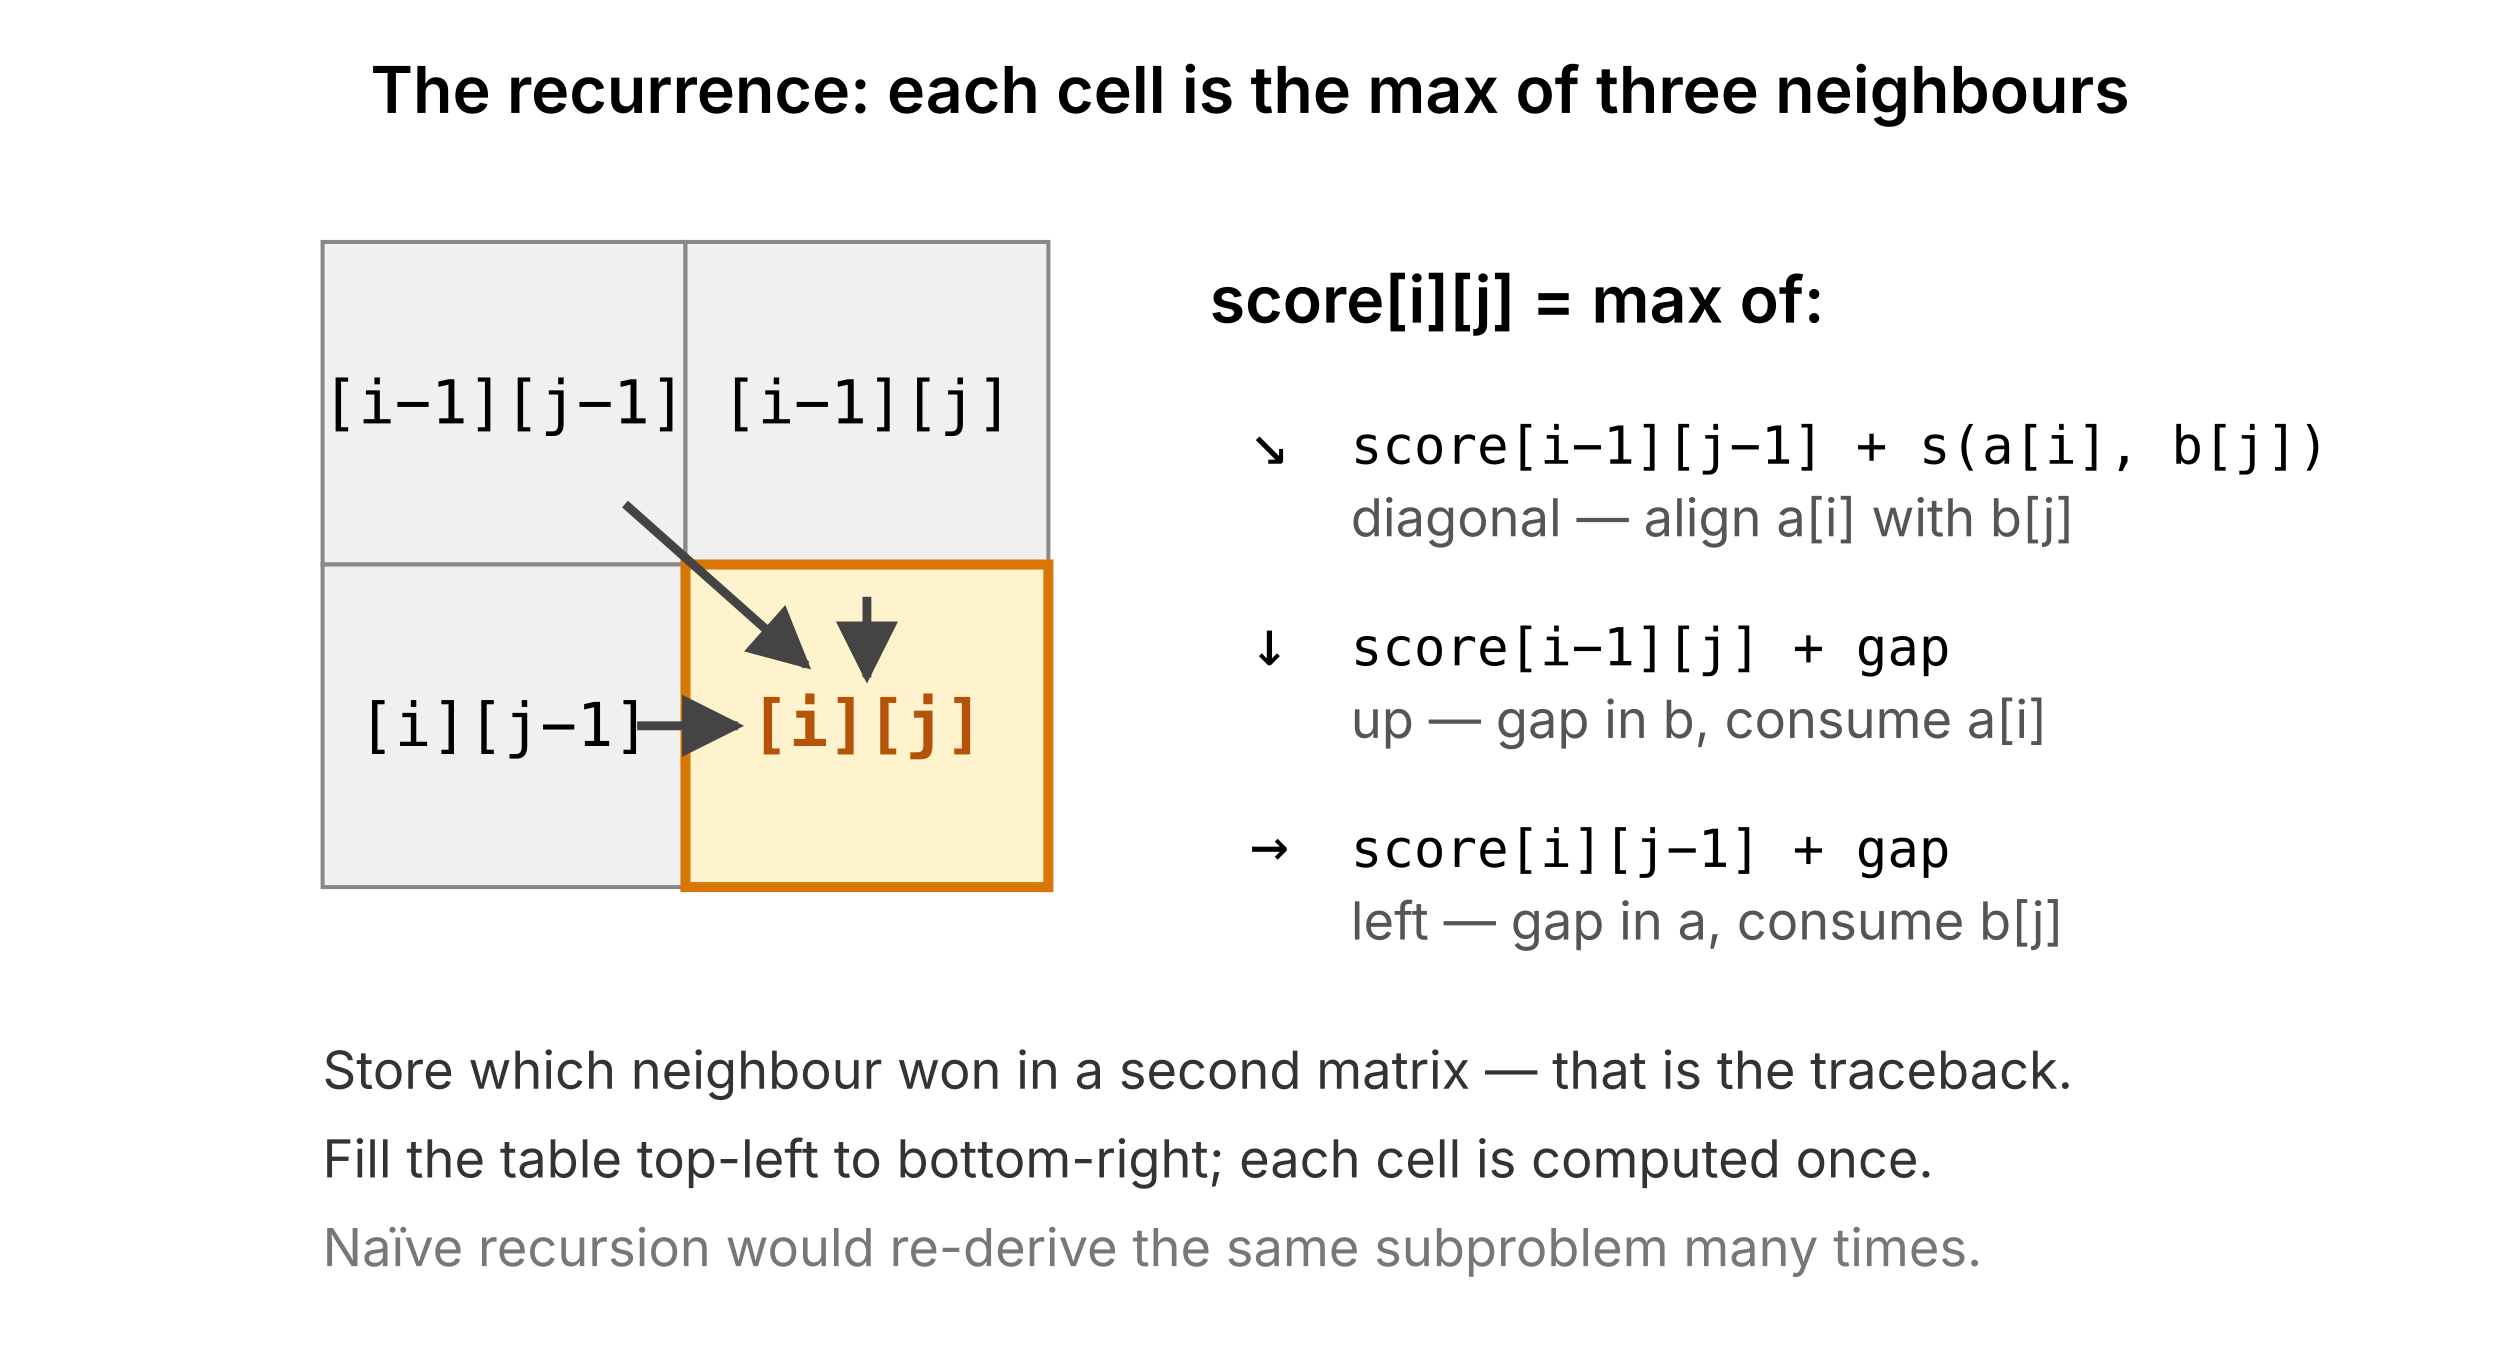
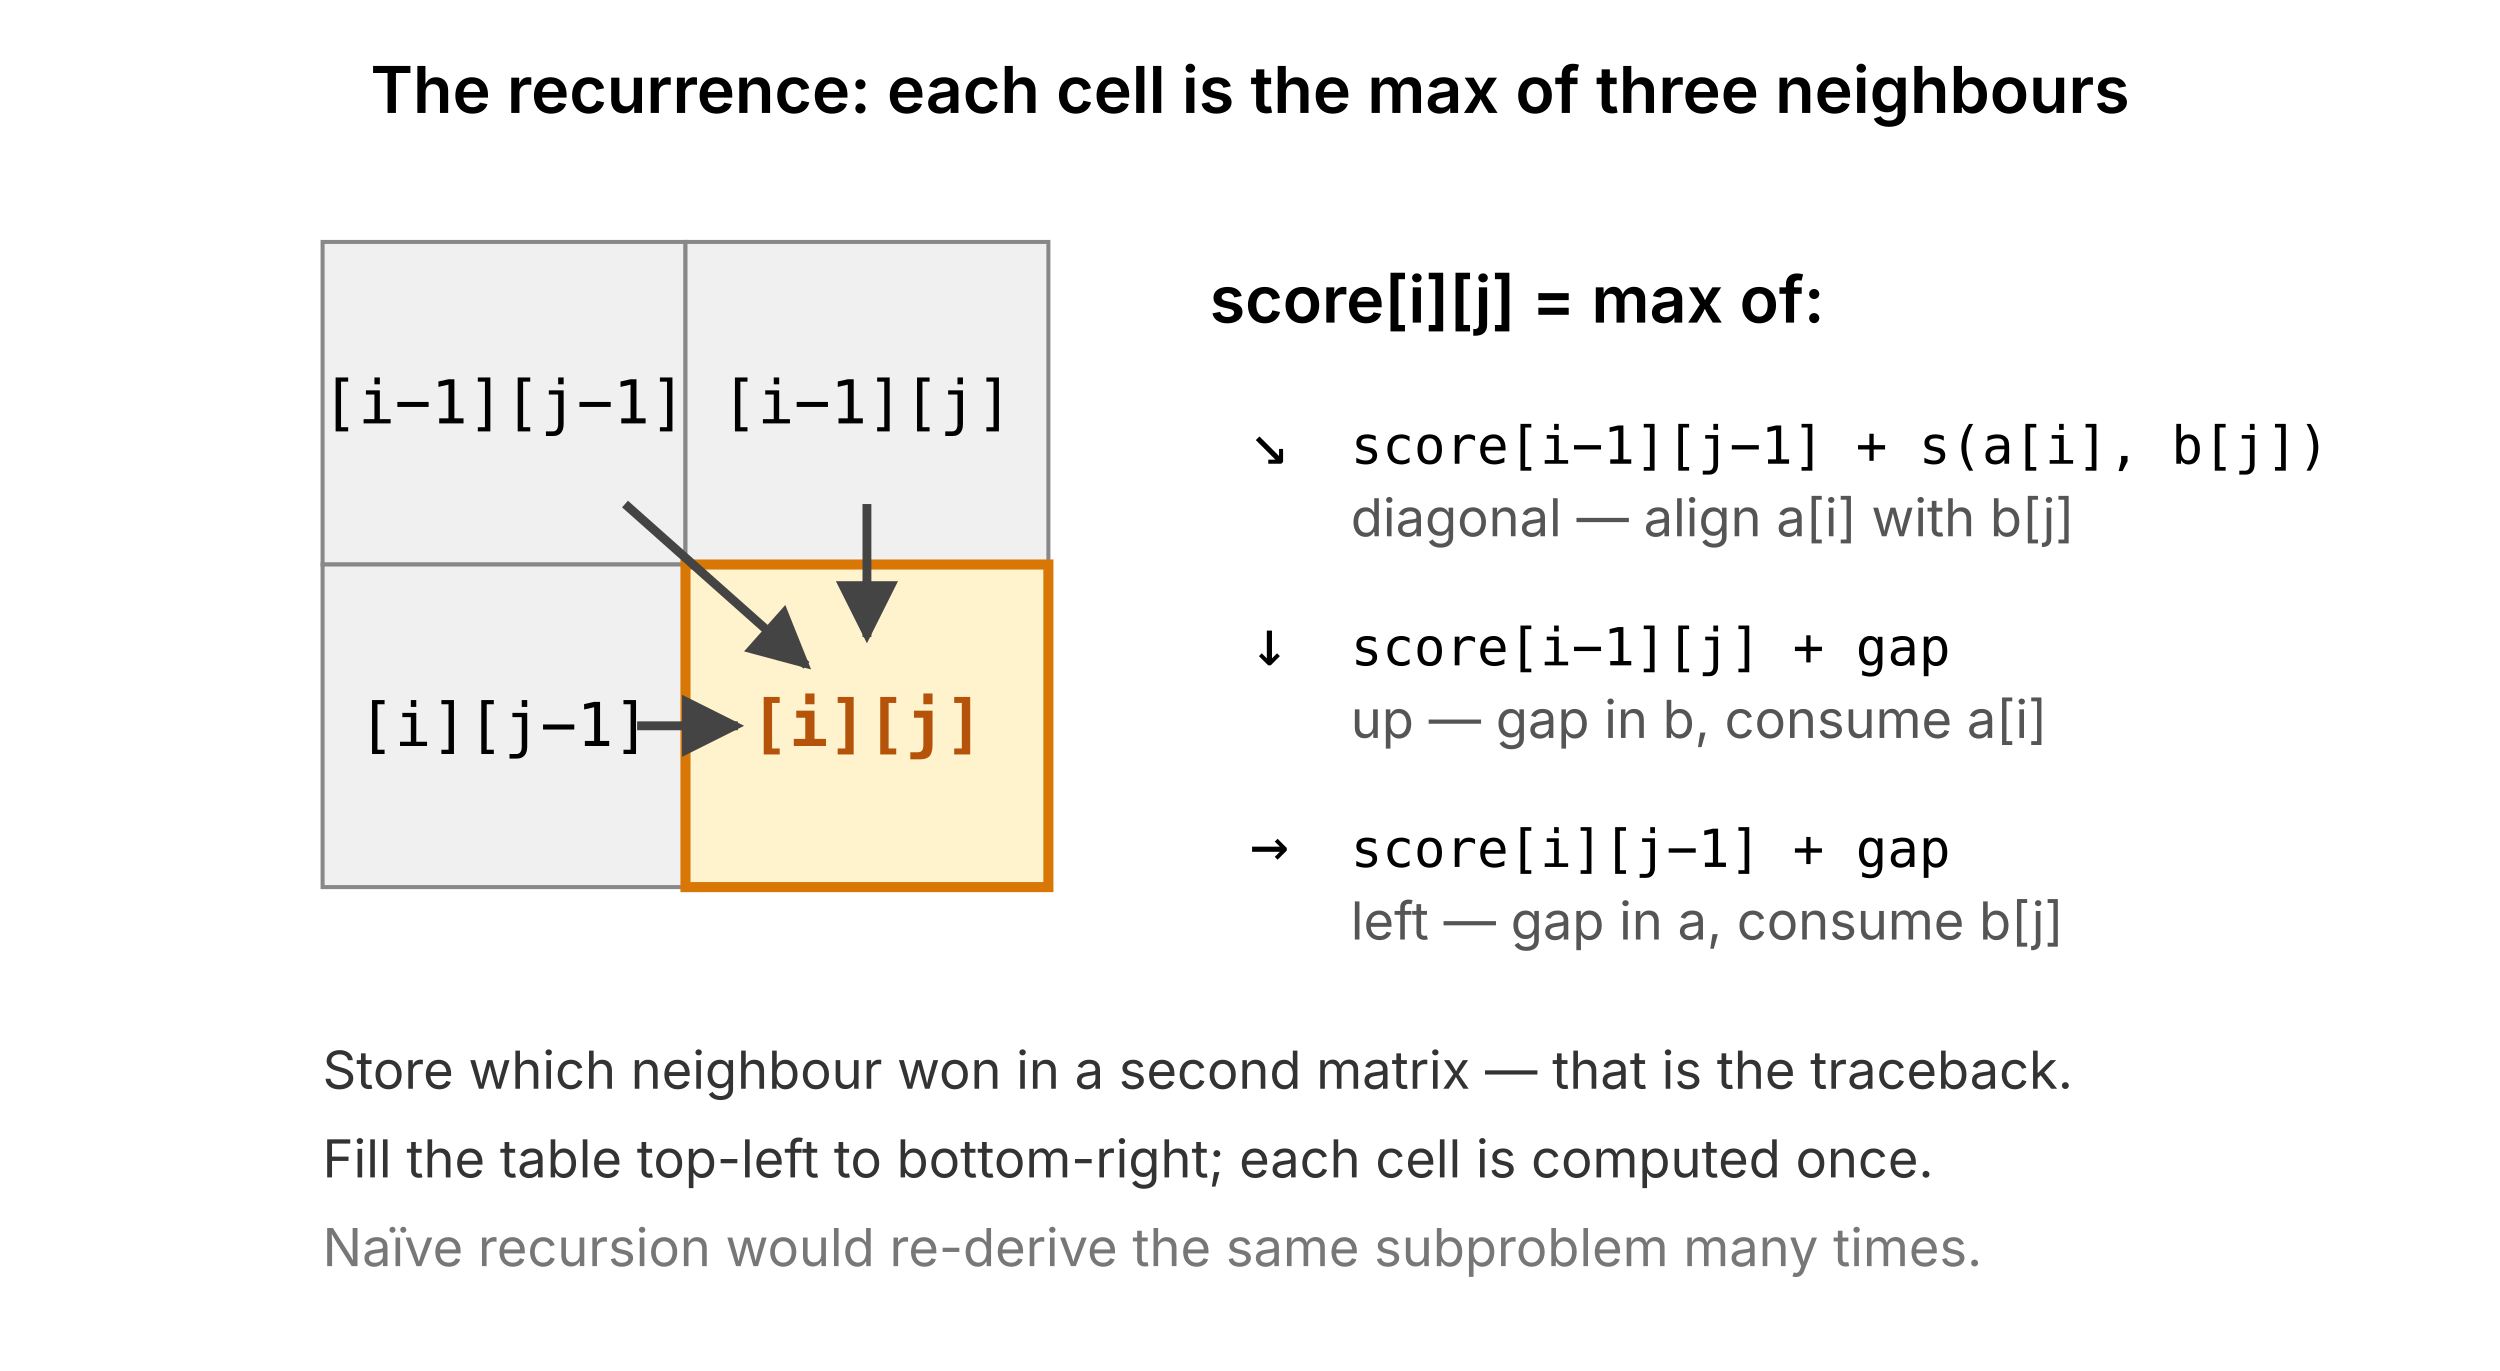
<svg xmlns="http://www.w3.org/2000/svg" viewBox="0 0 620 340" font-family="system-ui, -apple-system, sans-serif">
  <defs>
    <marker id="ah" viewBox="0 0 10 10" refX="9" refY="5" markerWidth="7" markerHeight="7" orient="auto-start-reverse">
      <path d="M 0 0 L 10 5 L 0 10 z" fill="#444" />
    </marker>
  </defs>
  <text x="310" y="28" text-anchor="middle" font-size="16" font-weight="600">
    The recurrence: each cell is the max of three neighbours
  </text>
  <rect x="80" y="60" width="90" height="80" fill="#f0f0f0" stroke="#888" />
  <rect x="170" y="60" width="90" height="80" fill="#f0f0f0" stroke="#888" />
  <rect x="80" y="140" width="90" height="80" fill="#f0f0f0" stroke="#888" />
  <rect x="170" y="140" width="90" height="80" fill="#fff3cd" stroke="#d97706" stroke-width="2.5" />
  <text x="125" y="105" text-anchor="middle" font-size="15" font-family="ui-monospace, monospace">[i−1][j−1]</text>
  <text x="215" y="105" text-anchor="middle" font-size="15" font-family="ui-monospace, monospace">[i−1][j]</text>
  <text x="125" y="185" text-anchor="middle" font-size="15" font-family="ui-monospace, monospace">[i][j−1]</text>
  <text x="215" y="185" text-anchor="middle" font-size="16" font-weight="700" font-family="ui-monospace, monospace" fill="#b45309">[i][j]</text>
  <line x1="155" y1="125" x2="200" y2="165" stroke="#444" stroke-width="2.2" marker-end="url(#ah)" />
-   <line x1="215" y1="148" x2="215" y2="168" stroke="#444" stroke-width="2.2" marker-end="url(#ah)" />
+   <line x1="215" y1="125" x2="215" y2="158" stroke="#444" stroke-width="2.2" marker-end="url(#ah)" />
  <line x1="158" y1="180" x2="183" y2="180" stroke="#444" stroke-width="2.2" marker-end="url(#ah)" />
  <text x="300" y="80" font-size="16" font-weight="600">score[i][j] = max of:</text>
  <text x="310" y="115" font-size="16" font-family="ui-monospace, monospace">↘</text>
  <text x="335" y="115" font-size="13" font-family="ui-monospace, monospace">
    score[i−1][j−1] + s(a[i], b[j])
  </text>
  <text x="335" y="133" font-size="13" fill="#555">
    diagonal — align a[i] with b[j]
  </text>
  <text x="310" y="165" font-size="16" font-family="ui-monospace, monospace">↓</text>
  <text x="335" y="165" font-size="13" font-family="ui-monospace, monospace">
    score[i−1][j]   + gap
  </text>
  <text x="335" y="183" font-size="13" fill="#555">
    up — gap in b, consume a[i]
  </text>
  <text x="310" y="215" font-size="16" font-family="ui-monospace, monospace">→</text>
  <text x="335" y="215" font-size="13" font-family="ui-monospace, monospace">
    score[i][j−1]   + gap
  </text>
  <text x="335" y="233" font-size="13" fill="#555">
    left — gap in a, consume b[j]
  </text>
  <text x="80" y="270" font-size="13" fill="#333">
    Store which neighbour won in a second matrix — that is the traceback.
  </text>
  <text x="80" y="292" font-size="13" fill="#333">
    Fill the table top-left to bottom-right; each cell is computed once.
  </text>
  <text x="80" y="314" font-size="13" fill="#777">
    Naïve recursion would re-derive the same subproblem many times.
  </text>
</svg>
